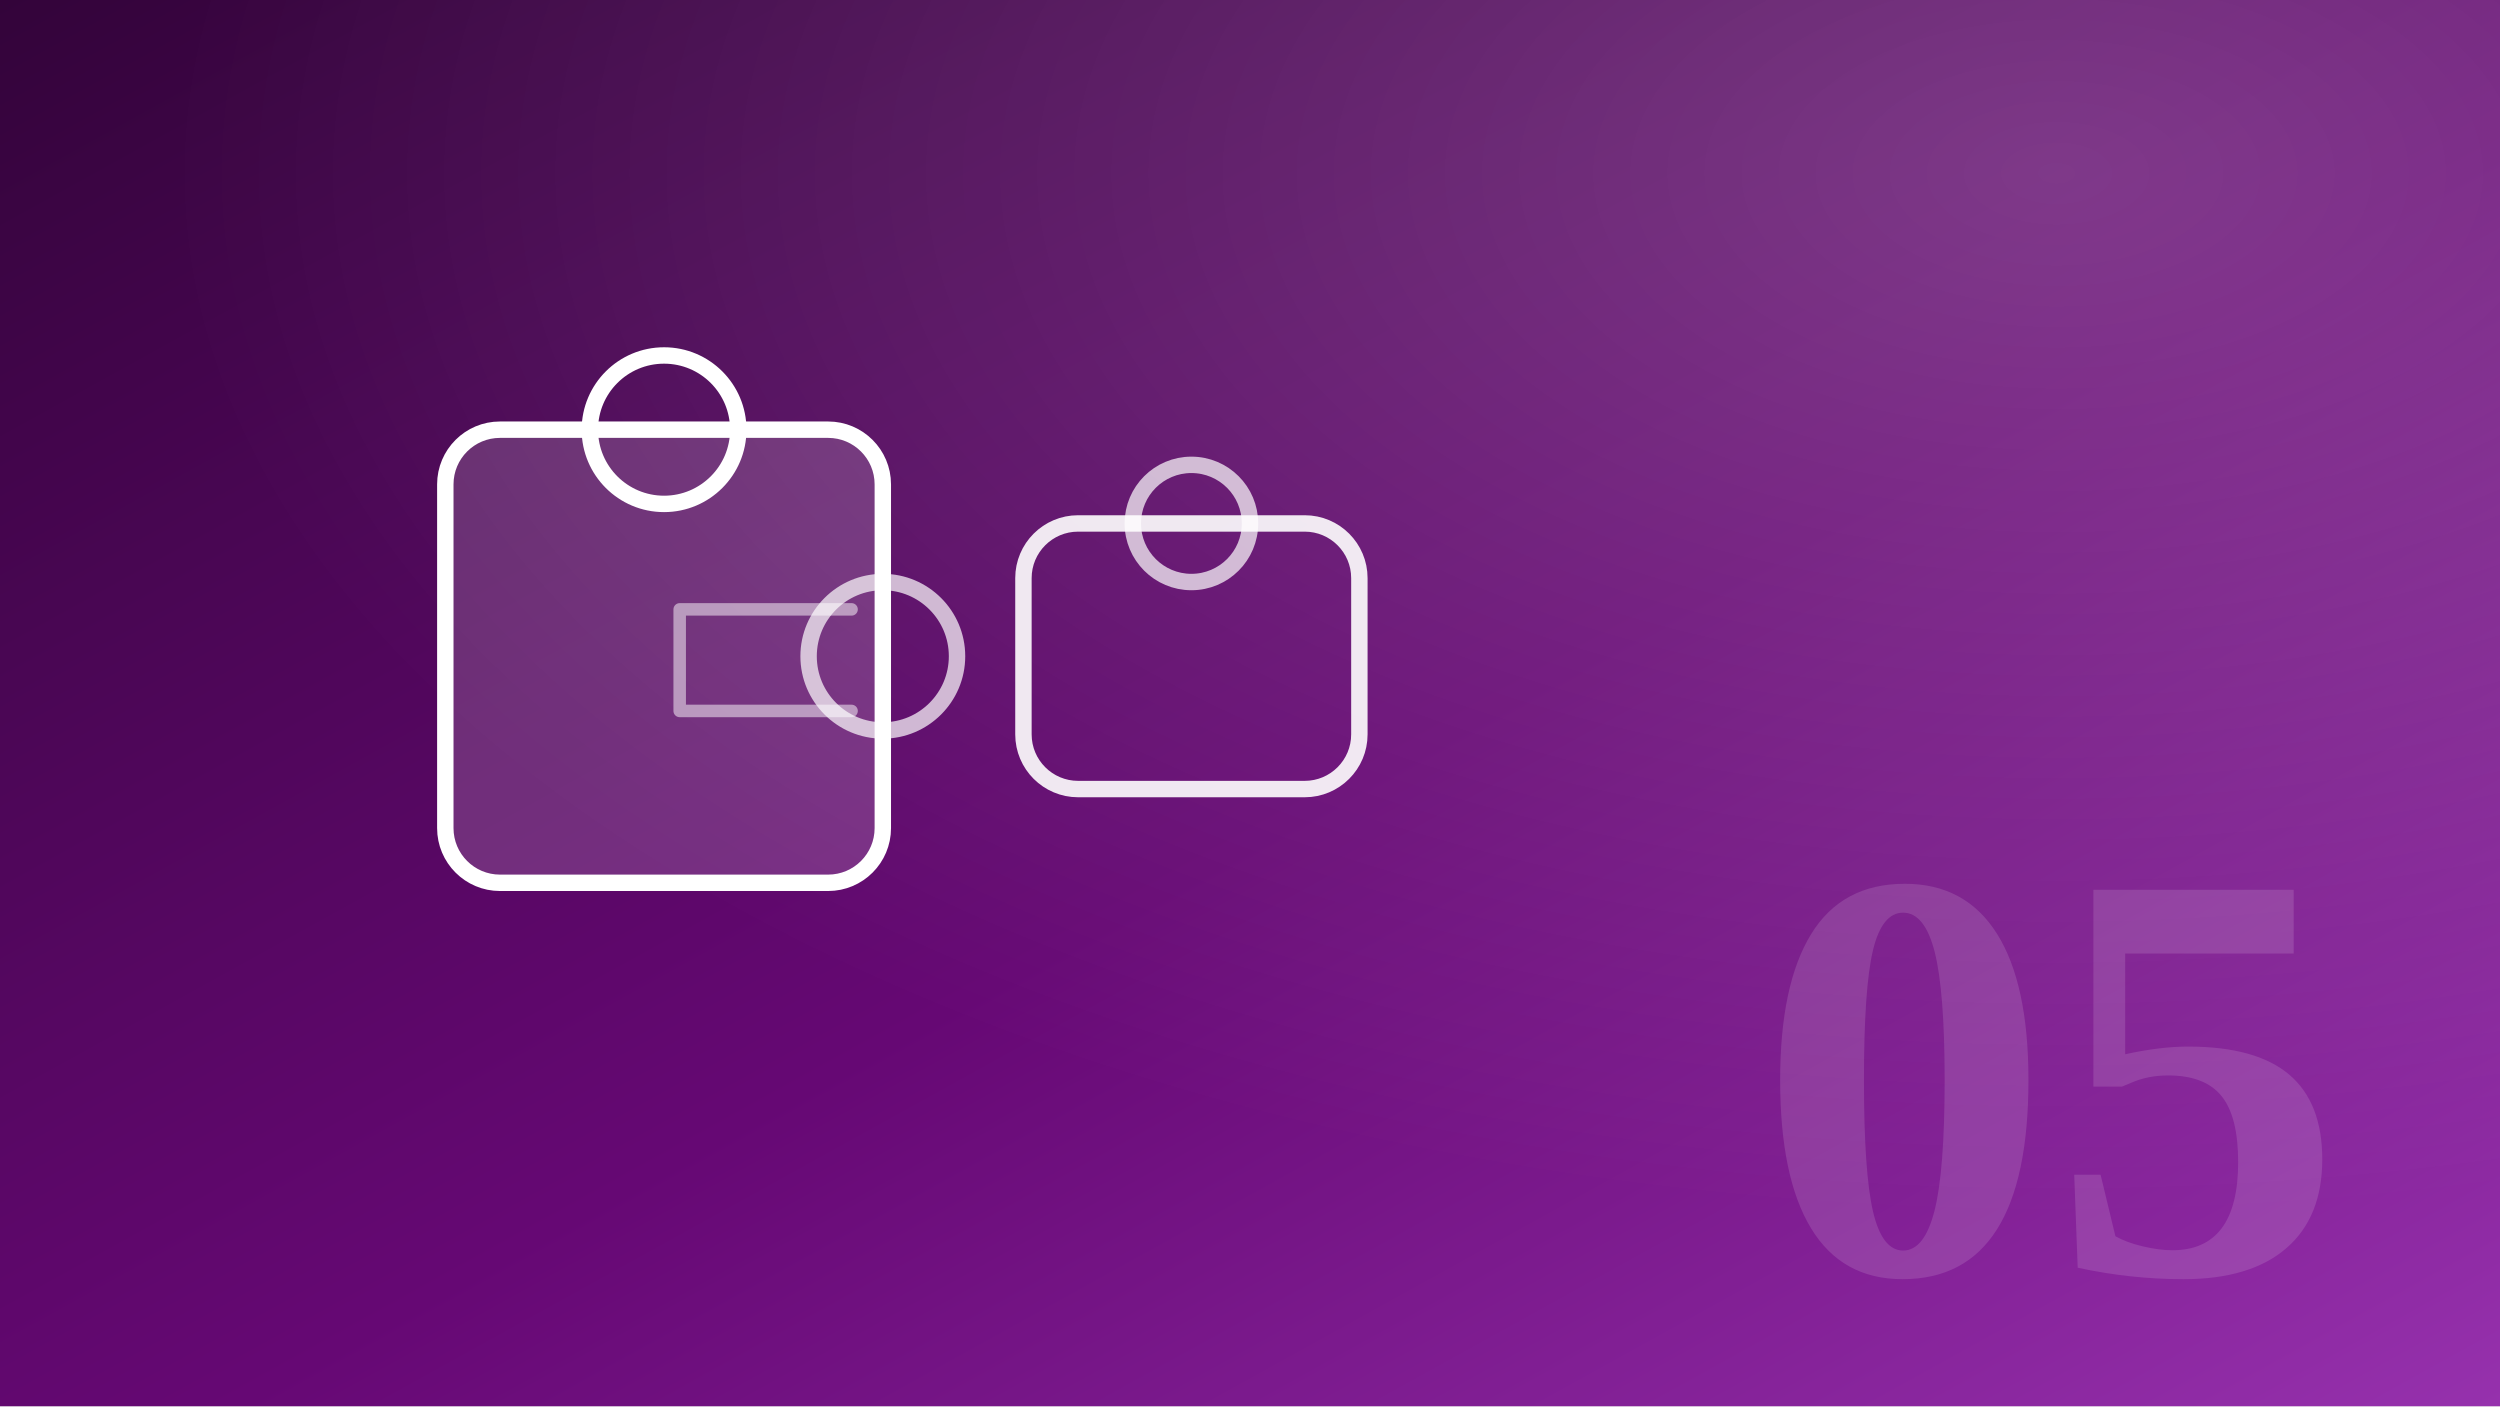
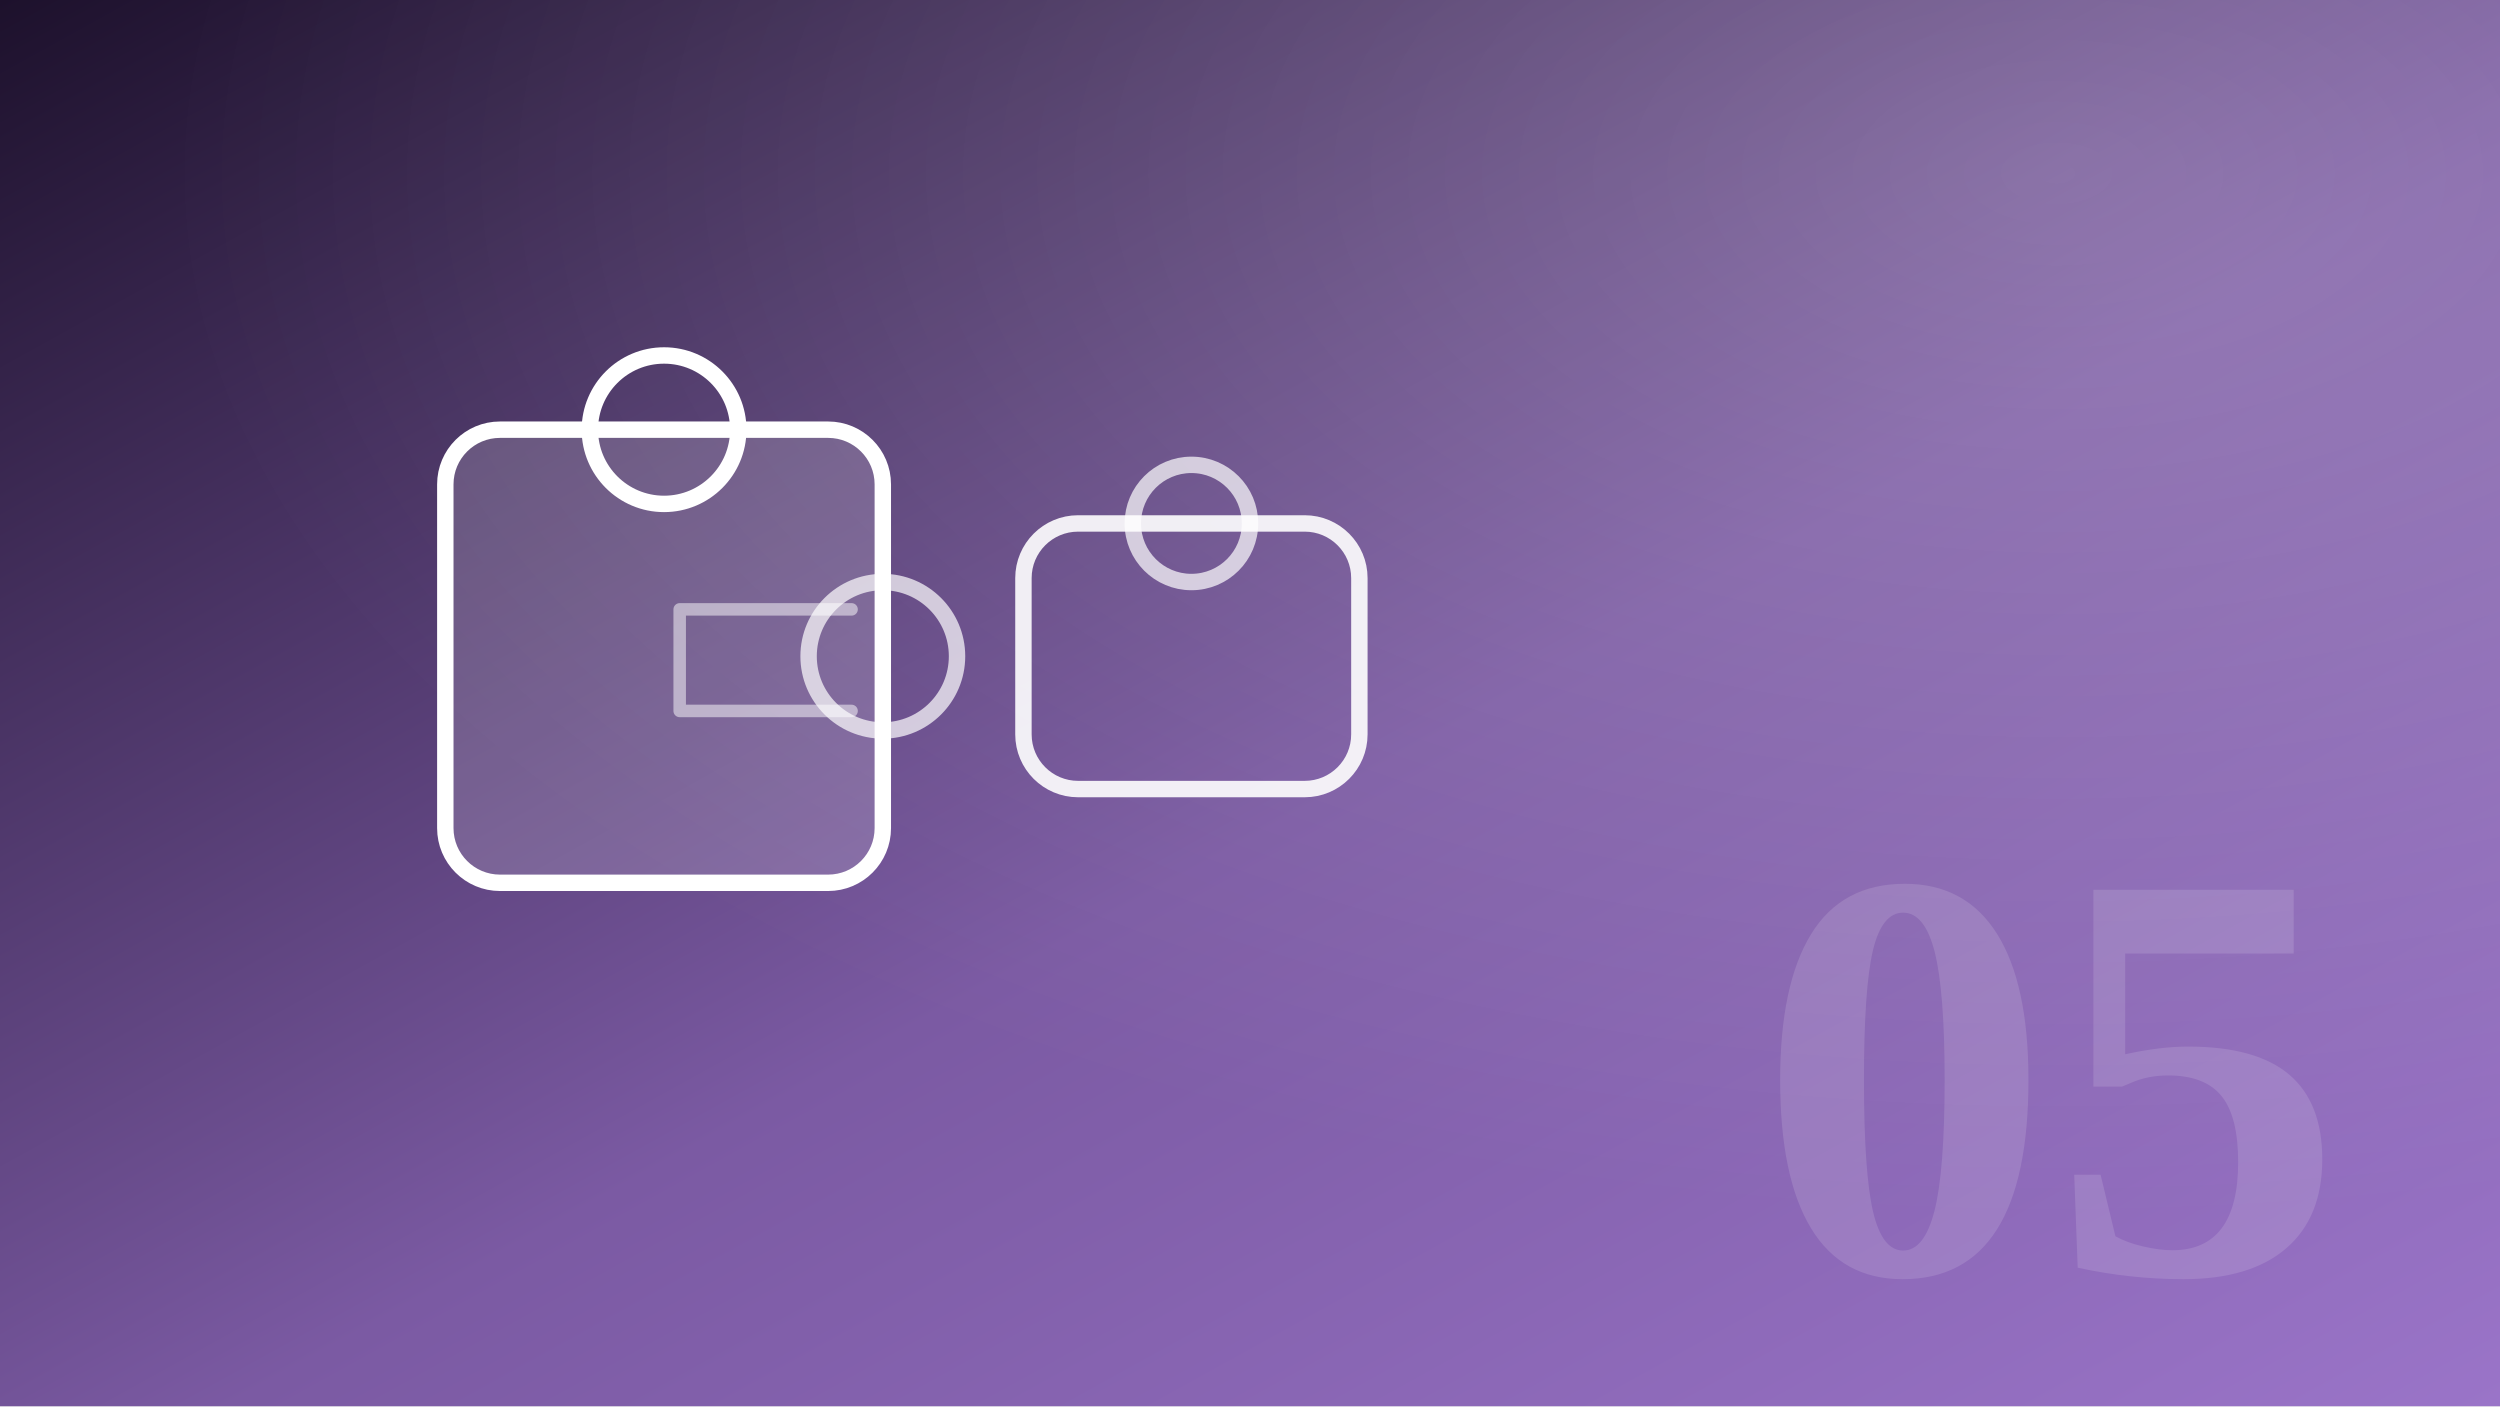
<svg xmlns="http://www.w3.org/2000/svg" viewBox="0 0 640 360" width="640" height="360" role="img" aria-label="嵌合的拼图块">
  <defs>
    <linearGradient id="bg" x1="0" y1="0" x2="1" y2="1">
-       <stop offset="0%" stop-color="#33043a" />
-       <stop offset="55%" stop-color="#660874" />
-       <stop offset="100%" stop-color="#9631ad" />
+       <stop offset="0%" stop-color="#1d112c" />
+       <stop offset="55%" stop-color="#7b5aa3" />
+       <stop offset="100%" stop-color="#9a74c8" />
    </linearGradient>
    <radialGradient id="glow" cx="0.82" cy="0.12" r="0.75">
      <stop offset="0%" stop-color="#ffffff" stop-opacity="0.20" />
      <stop offset="100%" stop-color="#ffffff" stop-opacity="0" />
    </radialGradient>
  </defs>
  <rect width="640" height="360" fill="url(#bg)" />
  <rect width="640" height="360" fill="url(#glow)" />
  <text x="600" y="326" text-anchor="end" font-family="Georgia, 'Times New Roman', serif" font-size="150" font-weight="700" fill="#ffffff" fill-opacity="0.13">05</text>
  <g transform="translate(238,168)" fill="none" stroke="#ffffff" stroke-width="4.2" stroke-linecap="round" stroke-linejoin="round">
    <rect x="-124" y="-58" width="112" height="116" rx="14" fill="#ffffff" fill-opacity=".16" />
    <circle cx="-68" cy="-58" r="19" />
    <circle cx="-12" cy="0" r="19" stroke-opacity=".7" />
    <rect x="24" y="-34" width="86" height="68" rx="14" stroke-opacity=".9" />
    <circle cx="67" cy="-34" r="15" stroke-opacity=".7" />
    <path d="M-64 -12 h44 M-64 14 h44 M-64 -12 v26" stroke-opacity=".5" stroke-width="3.2" />
  </g>
</svg>
